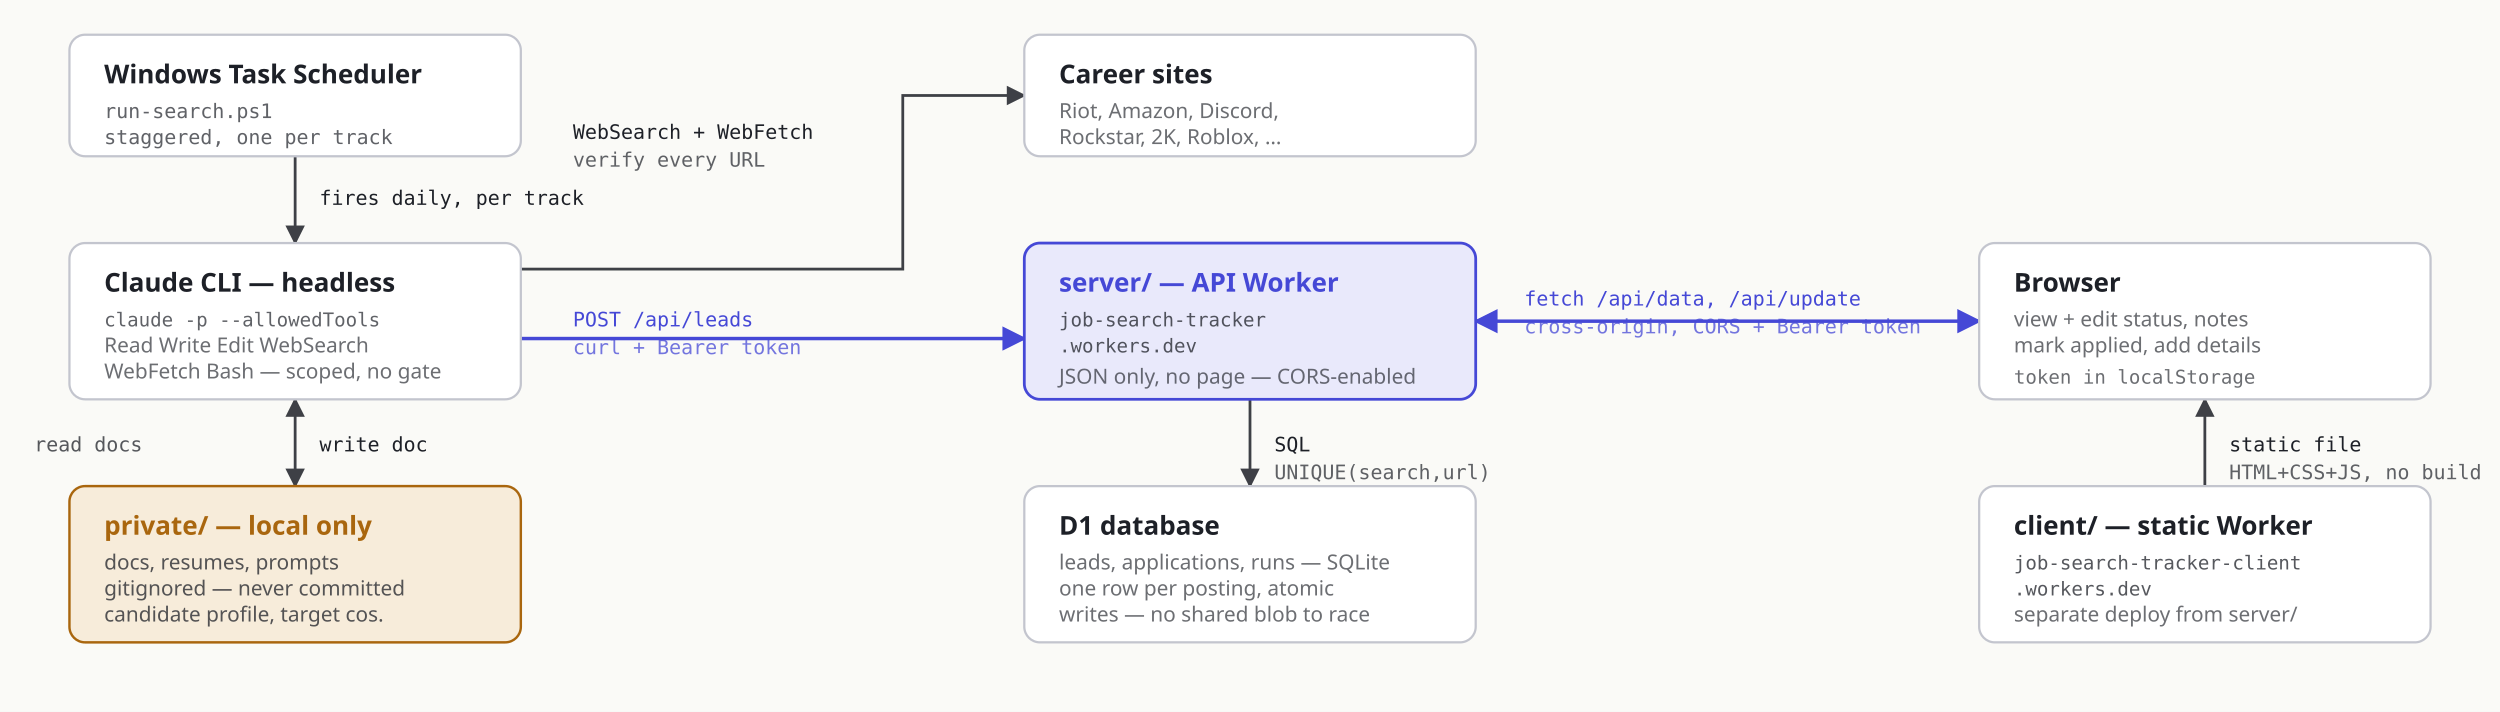
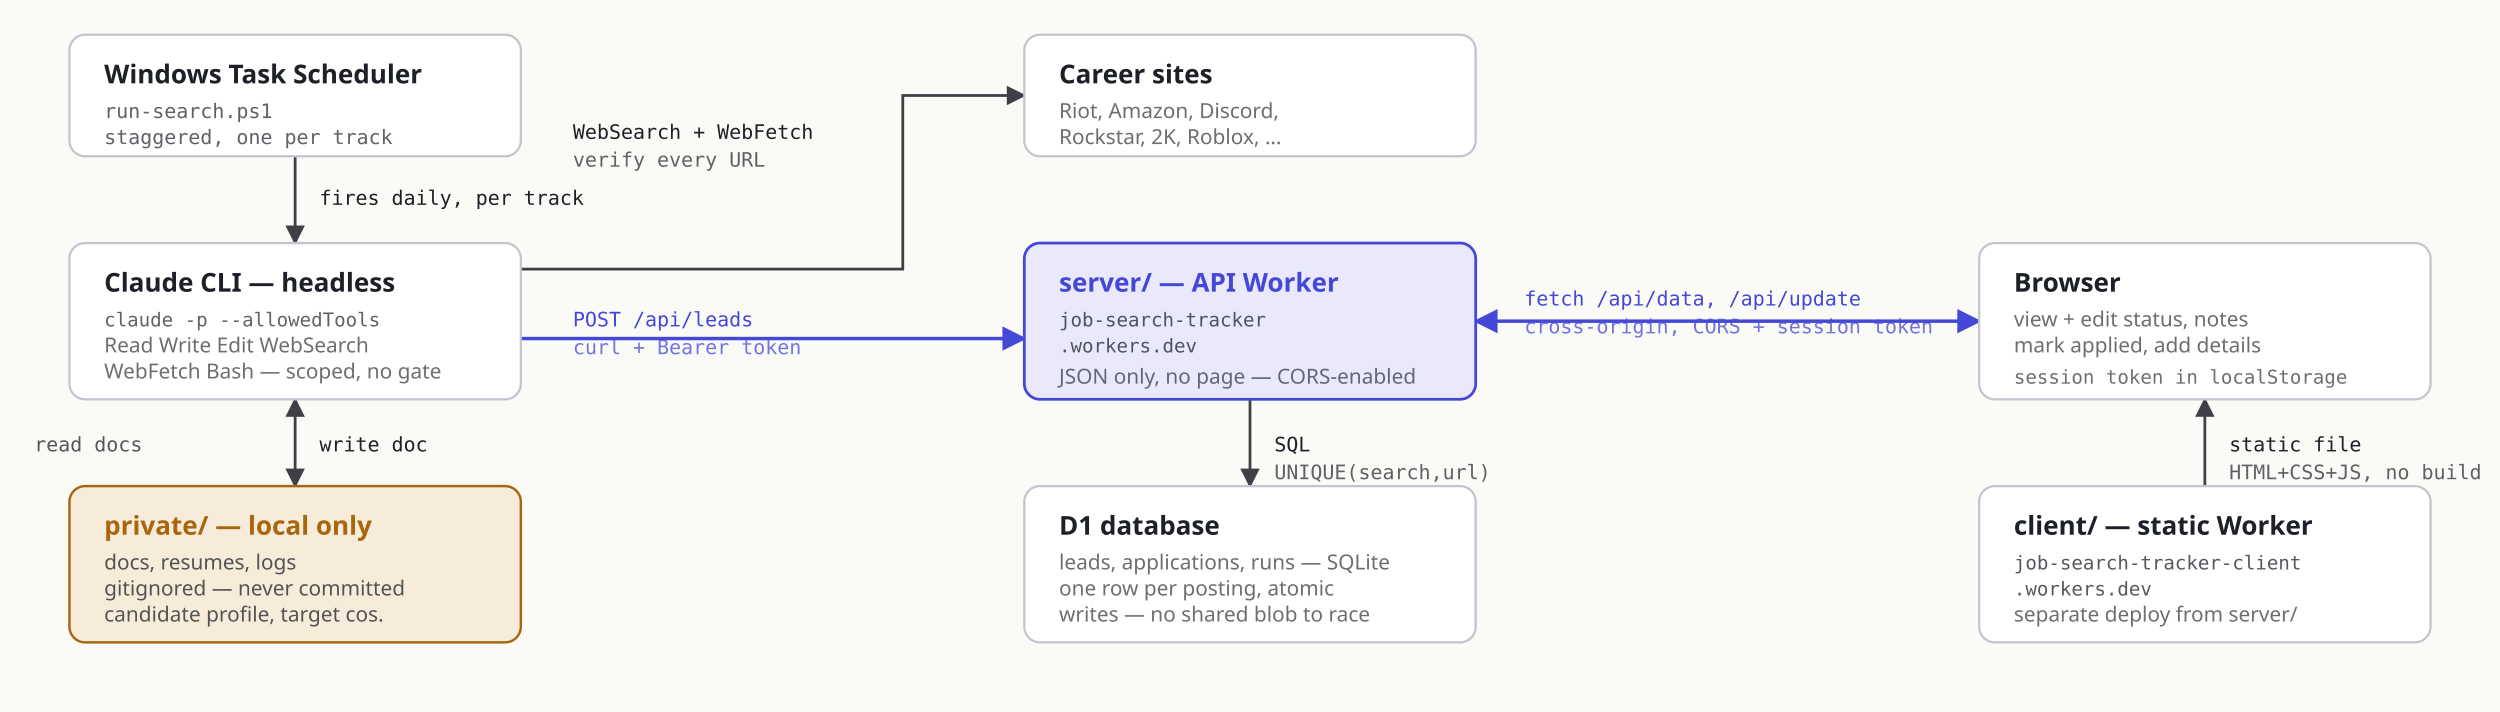
<svg xmlns="http://www.w3.org/2000/svg" viewBox="0 0 1440 410" role="img" aria-label="Windows Task Scheduler fires the claude CLI daily, once per configured track; it reads and writes private local data, searches and verifies career sites, and posts new leads to a Cloudflare Worker API in server/. That API reads and writes a D1 database and answers the browser's cross-origin API calls; a separate static-assets Worker deployment, client/, serves the browser the tracker page itself.">
  <rect x="0" y="0" width="1440" height="410" fill="#FAFAF7" />
  <defs>
    <marker id="arrow" viewBox="0 0 10 10" refX="9" refY="5" markerWidth="7" markerHeight="7" orient="auto-start-reverse">
      <path d="M0,0 L10,5 L0,10 z" fill="#1D2027" />
    </marker>
    <marker id="arrowAccent" viewBox="0 0 10 10" refX="9" refY="5" markerWidth="7" markerHeight="7" orient="auto-start-reverse">
      <path d="M0,0 L10,5 L0,10 z" fill="#4548D6" />
    </marker>
  </defs>
  <g fill="none" stroke="#1D2027" stroke-width="1.6" opacity="0.85">
    <line x1="170" y1="90" x2="170" y2="140" marker-end="url(#arrow)" />
    <line x1="170" y1="230" x2="170" y2="280" marker-end="url(#arrow)" marker-start="url(#arrow)" />
    <polyline points="300,155 520,155 520,55 590,55" fill="none" marker-end="url(#arrow)" />
    <line x1="720" y1="230" x2="720" y2="280" marker-end="url(#arrow)" />
    <line x1="1270" y1="280" x2="1270" y2="230" marker-end="url(#arrow)" />
  </g>
  <g fill="none" stroke="#4548D6" stroke-width="2">
    <line x1="300" y1="195" x2="590" y2="195" marker-end="url(#arrowAccent)" />
    <line x1="850" y1="185" x2="1140" y2="185" marker-end="url(#arrowAccent)" marker-start="url(#arrowAccent)" />
  </g>
  <g font-family="'Space Mono', ui-monospace, monospace" font-size="11.5" fill="#1D2027">
    <text x="184" y="118">fires daily, per track</text>
    <text x="82" y="260" text-anchor="end" opacity="0.75">read docs</text>
    <text x="184" y="260">write doc</text>
    <text x="330" y="80">WebSearch + WebFetch</text>
    <text x="330" y="96" opacity="0.7">verify every URL</text>
    <text x="734" y="260">SQL</text>
    <text x="734" y="276" opacity="0.7">UNIQUE(search,url)</text>
    <text x="1284" y="260">static file</text>
    <text x="1284" y="276" opacity="0.7">HTML+CSS+JS, no build</text>
  </g>
  <g font-family="'Space Mono', ui-monospace, monospace" font-size="11.5" fill="#4548D6">
    <text x="330" y="188">POST /api/leads</text>
    <text x="330" y="204" opacity="0.75">curl + Bearer token</text>
    <text x="878" y="176">fetch /api/data, /api/update</text>
-     <text x="878" y="192" opacity="0.75">cross-origin, CORS + Bearer token</text>
+     <text x="878" y="192" opacity="0.75">cross-origin, CORS + session token</text>
  </g>
  <g>
    <rect x="40" y="20" width="260" height="70" rx="9" fill="#FFFFFF" stroke="#C3C5CE" stroke-width="1.3" />
    <text x="60" y="48" font-family="'Archivo', sans-serif" font-weight="700" font-size="15" fill="#1D2027">Windows Task Scheduler</text>
    <text x="60" y="68" font-family="'Space Mono', monospace" font-size="11.5" fill="#1D2027" opacity="0.7">run-search.ps1</text>
    <text x="60" y="83" font-family="'Space Mono', monospace" font-size="11.5" fill="#1D2027" opacity="0.7">staggered, one per track</text>
  </g>
  <g>
    <rect x="40" y="140" width="260" height="90" rx="9" fill="#FFFFFF" stroke="#C3C5CE" stroke-width="1.3" />
    <text x="60" y="168" font-family="'Archivo', sans-serif" font-weight="700" font-size="15" fill="#1D2027">Claude CLI — headless</text>
    <text x="60" y="188" font-family="'Space Mono', monospace" font-size="11" fill="#1D2027" opacity="0.7">claude -p --allowedTools</text>
    <text x="60" y="203" font-family="'Source Sans 3', sans-serif" font-size="12" fill="#1D2027" opacity="0.65">Read Write Edit WebSearch</text>
    <text x="60" y="218" font-family="'Source Sans 3', sans-serif" font-size="12" fill="#1D2027" opacity="0.65">WebFetch Bash — scoped, no gate</text>
  </g>
  <g>
    <rect x="40" y="280" width="260" height="90" rx="9" fill="#F7ECDA" stroke="#A9660E" stroke-width="1.4" />
    <text x="60" y="308" font-family="'Archivo', sans-serif" font-weight="700" font-size="15" fill="#A9660E">private/ — local only</text>
-     <text x="60" y="328" font-family="'Source Sans 3', sans-serif" font-size="12" fill="#1D2027" opacity="0.75">docs, resumes, prompts</text>
+     <text x="60" y="328" font-family="'Source Sans 3', sans-serif" font-size="12" fill="#1D2027" opacity="0.75">docs, resumes, logs</text>
    <text x="60" y="343" font-family="'Source Sans 3', sans-serif" font-size="12" fill="#1D2027" opacity="0.75">gitignored — never committed</text>
    <text x="60" y="358" font-family="'Source Sans 3', sans-serif" font-size="12" fill="#1D2027" opacity="0.75">candidate profile, target cos.</text>
  </g>
  <g>
    <rect x="590" y="20" width="260" height="70" rx="9" fill="#FFFFFF" stroke="#C3C5CE" stroke-width="1.3" />
    <text x="610" y="48" font-family="'Archivo', sans-serif" font-weight="700" font-size="15" fill="#1D2027">Career sites</text>
    <text x="610" y="68" font-family="'Source Sans 3', sans-serif" font-size="12" fill="#1D2027" opacity="0.65">Riot, Amazon, Discord,</text>
    <text x="610" y="83" font-family="'Source Sans 3', sans-serif" font-size="12" fill="#1D2027" opacity="0.65">Rockstar, 2K, Roblox, …</text>
  </g>
  <g>
    <rect x="590" y="140" width="260" height="90" rx="9" fill="#E9E9FB" stroke="#4548D6" stroke-width="1.6" />
    <text x="610" y="168" font-family="'Archivo', sans-serif" font-weight="700" font-size="15" fill="#4548D6">server/ — API Worker</text>
    <text x="610" y="188" font-family="'Space Mono', monospace" font-size="11" fill="#1D2027" opacity="0.75">job-search-tracker</text>
    <text x="610" y="203" font-family="'Space Mono', monospace" font-size="11" fill="#1D2027" opacity="0.75">.workers.dev</text>
    <text x="610" y="221" font-family="'Source Sans 3', sans-serif" font-size="12" fill="#1D2027" opacity="0.65">JSON only, no page — CORS-enabled</text>
  </g>
  <g>
    <rect x="590" y="280" width="260" height="90" rx="9" fill="#FFFFFF" stroke="#C3C5CE" stroke-width="1.3" />
    <text x="610" y="308" font-family="'Archivo', sans-serif" font-weight="700" font-size="15" fill="#1D2027">D1 database</text>
    <text x="610" y="328" font-family="'Source Sans 3', sans-serif" font-size="12" fill="#1D2027" opacity="0.65">leads, applications, runs — SQLite</text>
    <text x="610" y="343" font-family="'Source Sans 3', sans-serif" font-size="12" fill="#1D2027" opacity="0.65">one row per posting, atomic</text>
    <text x="610" y="358" font-family="'Source Sans 3', sans-serif" font-size="12" fill="#1D2027" opacity="0.65">writes — no shared blob to race</text>
  </g>
  <g>
    <rect x="1140" y="140" width="260" height="90" rx="9" fill="#FFFFFF" stroke="#C3C5CE" stroke-width="1.3" />
    <text x="1160" y="168" font-family="'Archivo', sans-serif" font-weight="700" font-size="15" fill="#1D2027">Browser</text>
    <text x="1160" y="188" font-family="'Source Sans 3', sans-serif" font-size="12" fill="#1D2027" opacity="0.65">view + edit status, notes</text>
    <text x="1160" y="203" font-family="'Source Sans 3', sans-serif" font-size="12" fill="#1D2027" opacity="0.65">mark applied, add details</text>
-     <text x="1160" y="221" font-family="'Space Mono', monospace" font-size="11" fill="#1D2027" opacity="0.65">token in localStorage</text>
+     <text x="1160" y="221" font-family="'Space Mono', monospace" font-size="11" fill="#1D2027" opacity="0.65">session token in localStorage</text>
  </g>
  <g>
    <rect x="1140" y="280" width="260" height="90" rx="9" fill="#FFFFFF" stroke="#C3C5CE" stroke-width="1.3" />
    <text x="1160" y="308" font-family="'Archivo', sans-serif" font-weight="700" font-size="15" fill="#1D2027">client/ — static Worker</text>
    <text x="1160" y="328" font-family="'Space Mono', monospace" font-size="11" fill="#1D2027" opacity="0.75">job-search-tracker-client</text>
    <text x="1160" y="343" font-family="'Space Mono', monospace" font-size="11" fill="#1D2027" opacity="0.75">.workers.dev</text>
    <text x="1160" y="358" font-family="'Source Sans 3', sans-serif" font-size="12" fill="#1D2027" opacity="0.65">separate deploy from server/</text>
  </g>
</svg>
